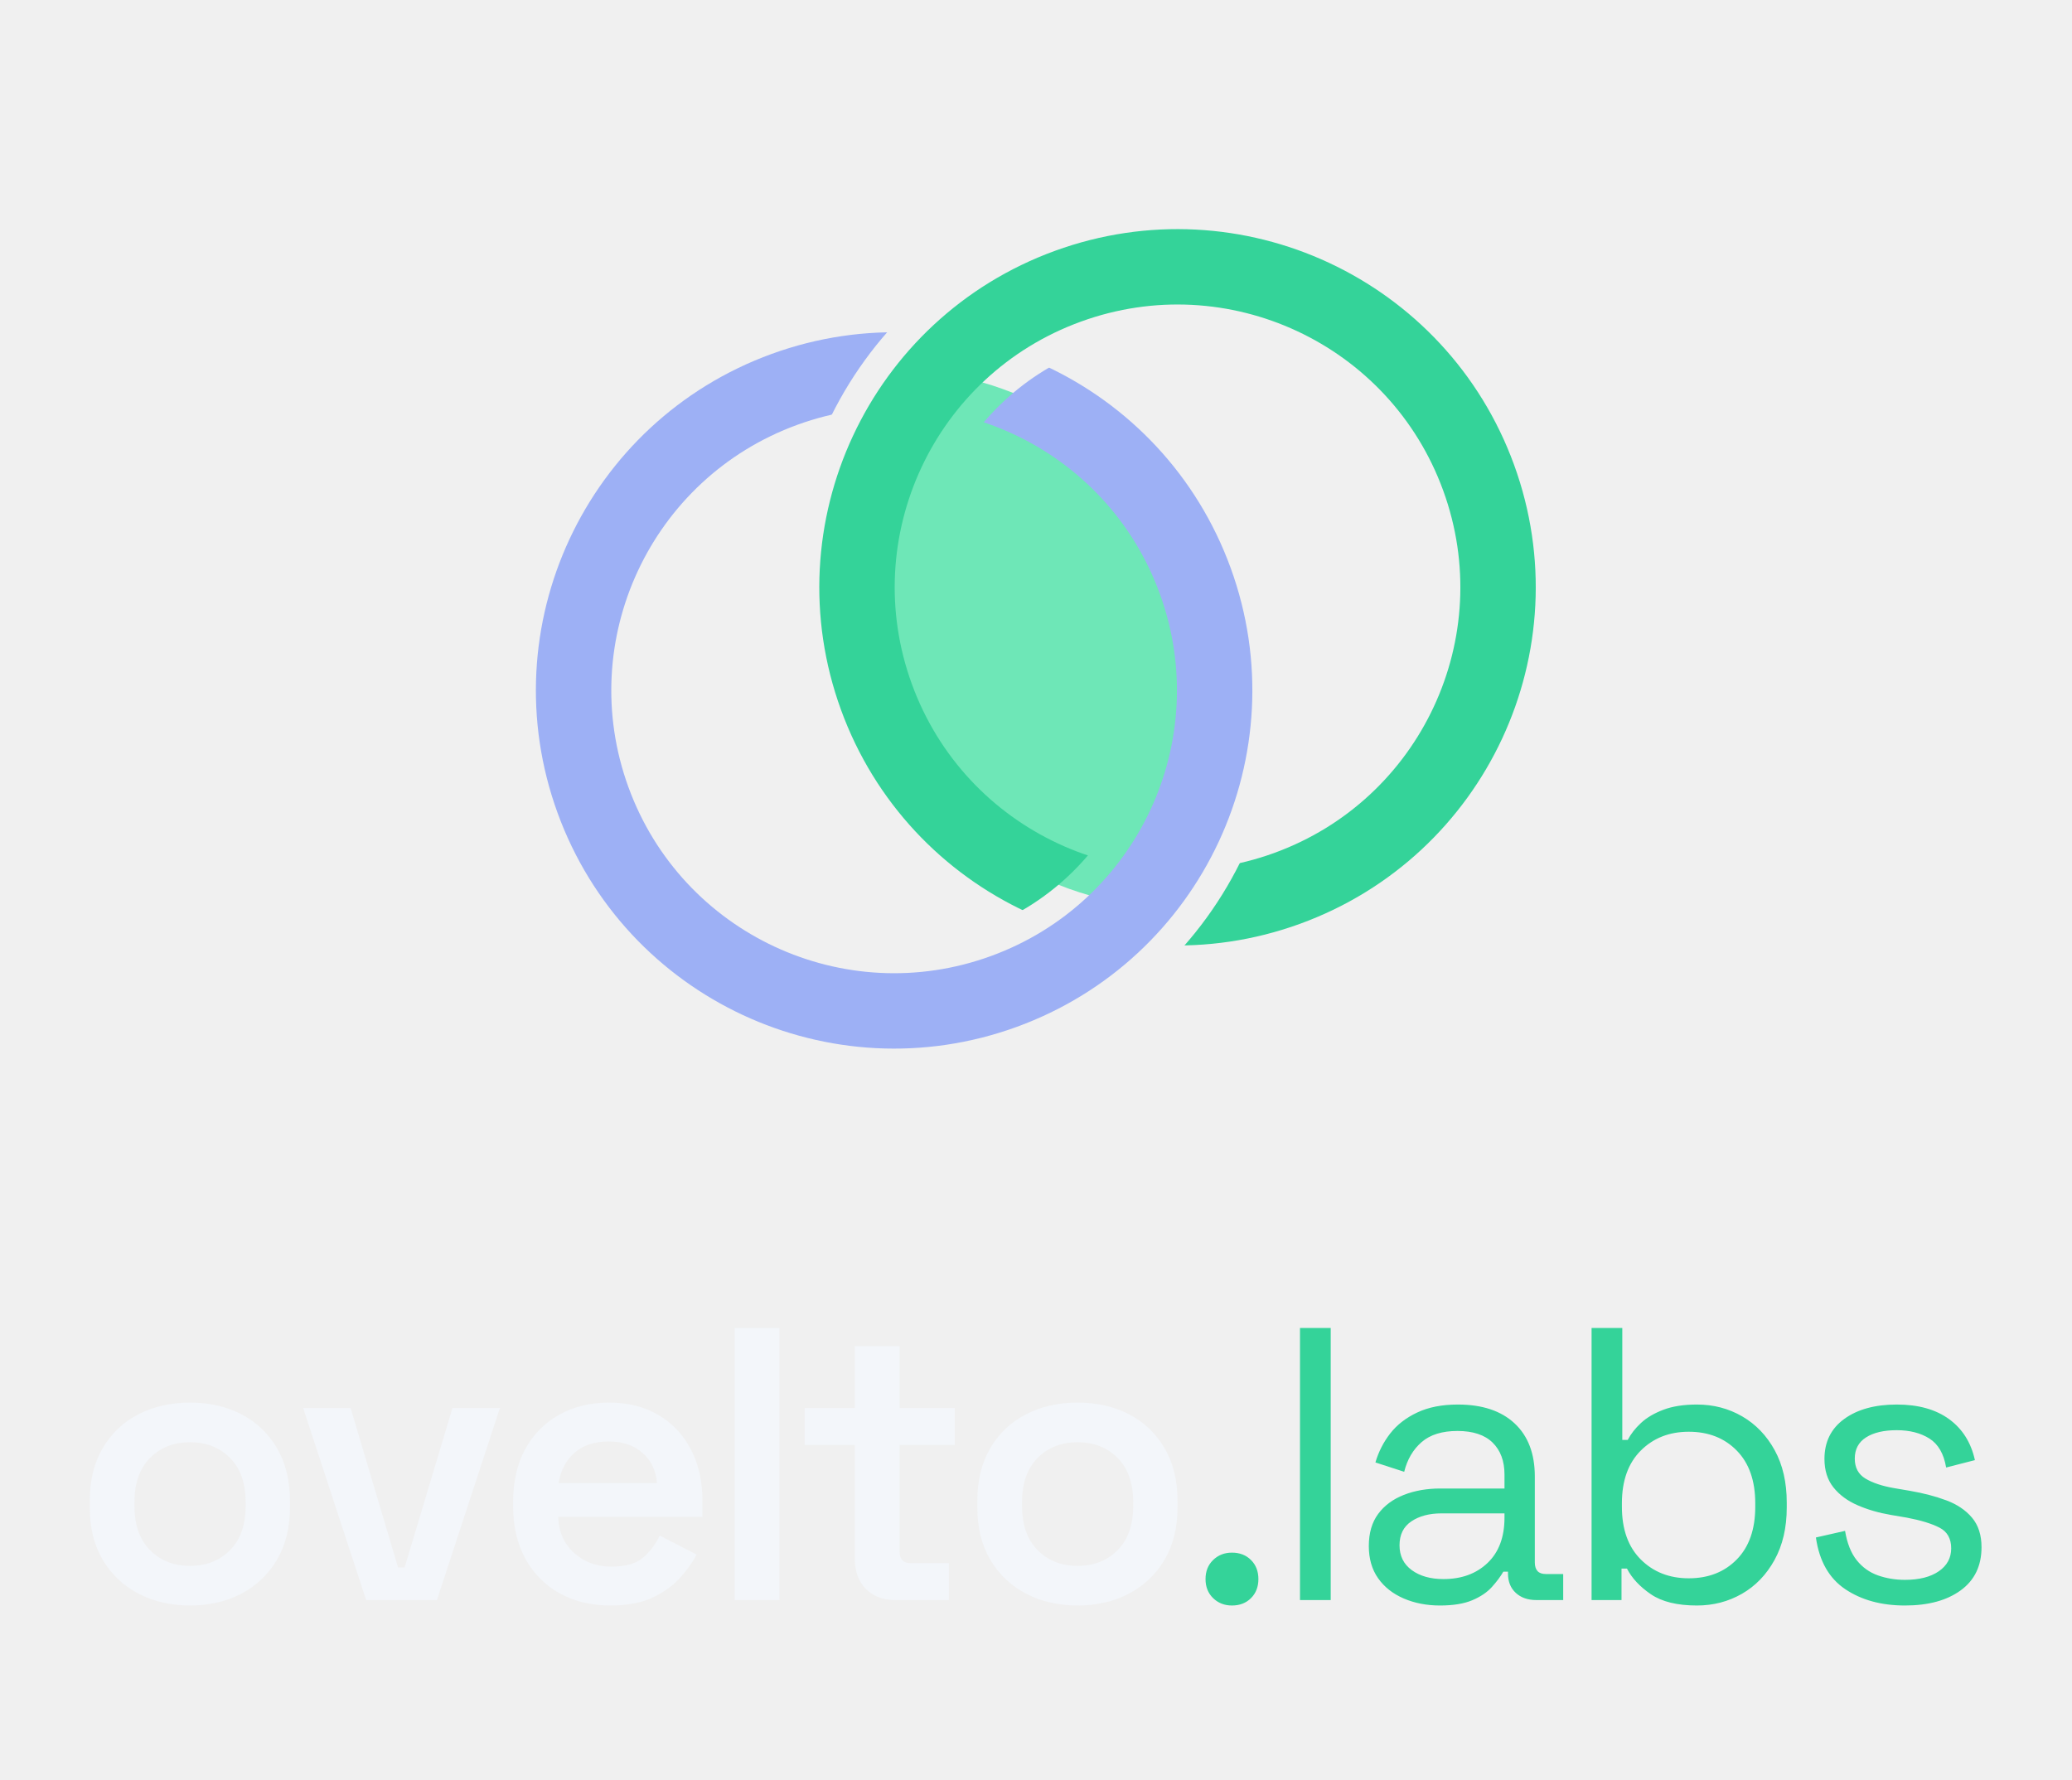
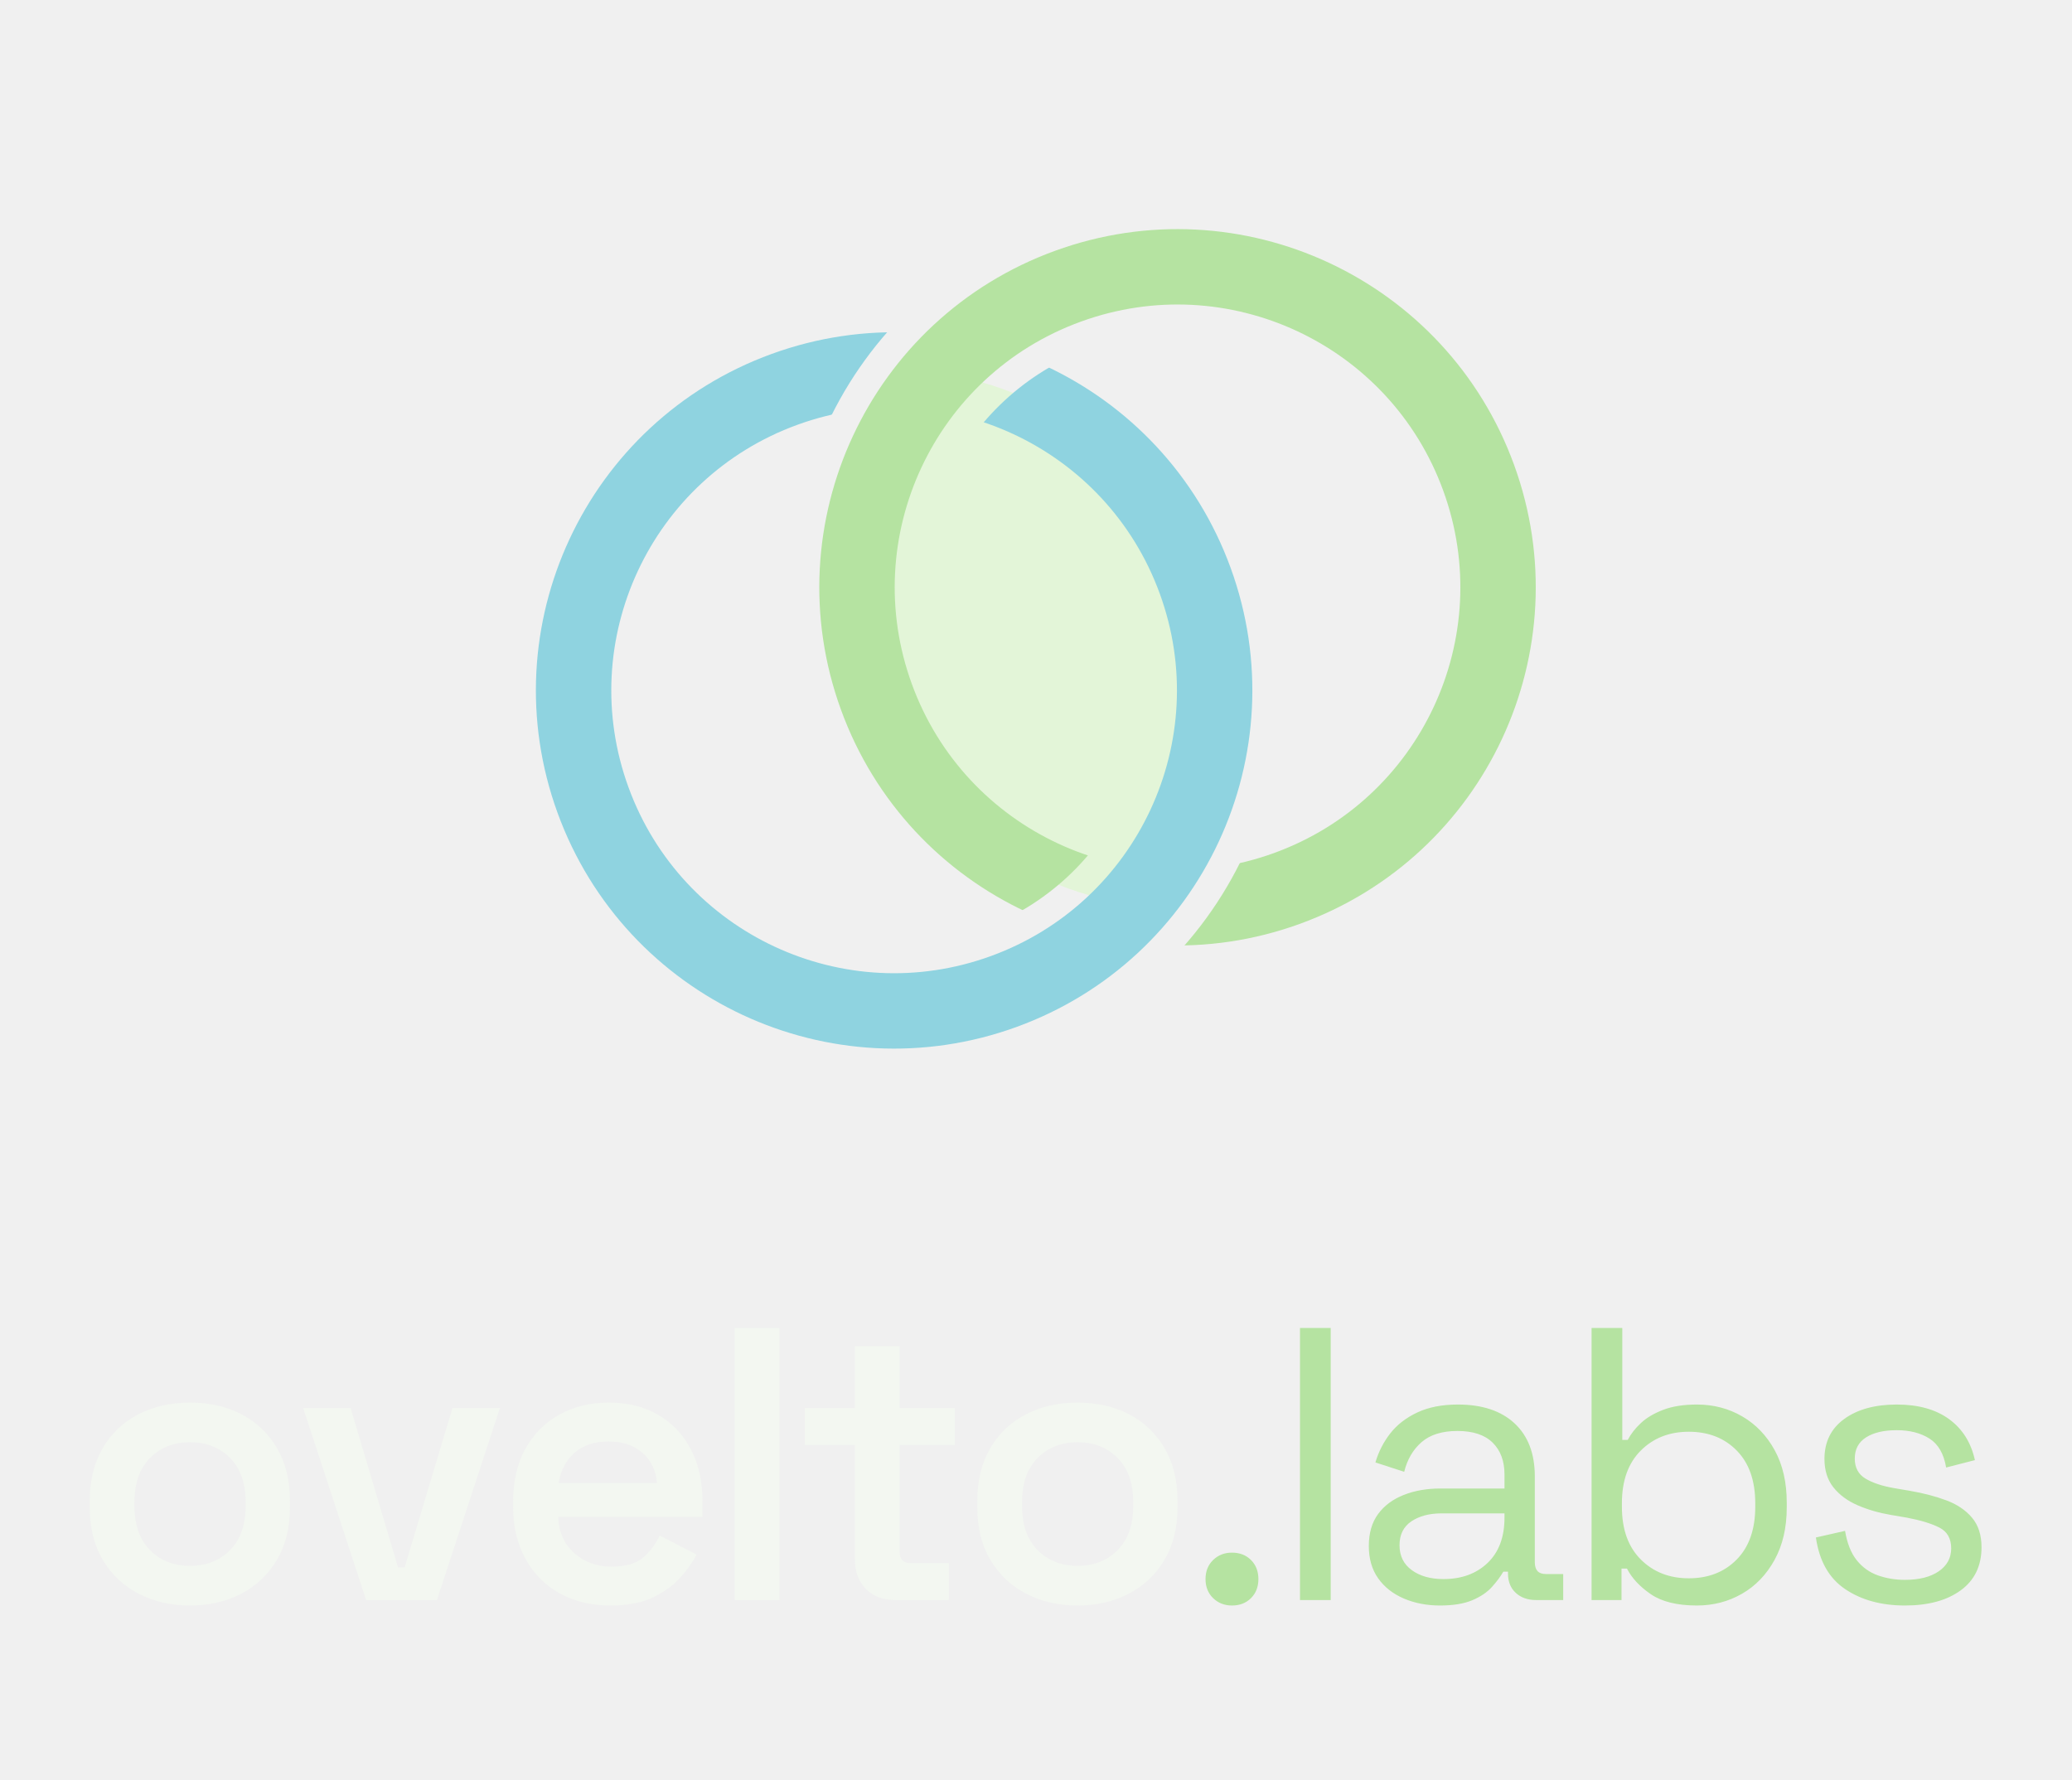
<svg xmlns="http://www.w3.org/2000/svg" viewBox="0 0 234.5 200.8" width="234" height="201" role="img" aria-label="ovelto.labs">
  <defs>
    <clipPath id="m-ct">
      <circle cx="60" cy="30" r="13" />
    </clipPath>
    <clipPath id="m-cb">
      <circle cx="60" cy="90" r="13" />
    </clipPath>
    <mask id="m-ma" maskUnits="userSpaceOnUse" x="-40" y="-40" width="200" height="200">
      <rect x="-40" y="-40" width="200" height="200" fill="#fff" />
      <circle cx="76" cy="60" r="34" fill="none" stroke="#000" stroke-width="14" clip-path="url(#m-ct)" />
    </mask>
    <mask id="m-mb" maskUnits="userSpaceOnUse" x="-40" y="-40" width="200" height="200">
      <rect x="-40" y="-40" width="200" height="200" fill="#fff" />
      <circle cx="44" cy="60" r="34" fill="none" stroke="#000" stroke-width="14" clip-path="url(#m-cb)" />
    </mask>
  </defs>
  <g transform="translate(53.23 8) scale(1.06667)">
    <g transform="rotate(-20 60 60)">
-       <path d="M60 30 A34 34 0 0 1 60 90 A34 34 0 0 1 60 30 Z" fill="#6EE7B7" />
-       <circle cx="44" cy="60" r="34" fill="none" stroke="#9DB0F5" stroke-width="8" mask="url(#m-ma)" />
-       <circle cx="76" cy="60" r="34" fill="none" stroke="#34D399" stroke-width="8" mask="url(#m-mb)" />
+       <path d="M60 30 A34 34 0 0 1 60 90 A34 34 0 0 1 60 30 Z" fill="#E3F5D8" />
+       <circle cx="44" cy="60" r="34" fill="none" stroke="#8FD3E0" stroke-width="8" mask="url(#m-ma)" />
+       <circle cx="76" cy="60" r="34" fill="none" stroke="#B5E3A1" stroke-width="8" mask="url(#m-mb)" />
    </g>
  </g>
-   <path fill="#F3F6FA" d="M21.508 181.416Q18.252 181.416 15.678 180.074Q13.104 178.732 11.63 176.246Q10.156 173.76 10.156 170.284V169.58Q10.156 166.104 11.63 163.596Q13.104 161.088 15.678 159.768Q18.252 158.448 21.508 158.448Q24.764 158.448 27.316 159.768Q29.868 161.088 31.342 163.596Q32.816 166.104 32.816 169.58V170.284Q32.816 173.76 31.342 176.246Q29.868 178.732 27.316 180.074Q24.764 181.416 21.508 181.416ZM21.508 176.928Q24.28 176.928 26.04 175.146Q27.8 173.364 27.8 170.152V169.712Q27.8 166.5 26.04 164.718Q24.28 162.936 21.508 162.936Q18.736 162.936 16.976 164.718Q15.216 166.5 15.216 169.712V170.152Q15.216 173.364 16.976 175.146Q18.736 176.928 21.508 176.928Z M41.44 180.8 34.312 159.064H39.68L45.048 177.104H45.796L51.208 159.064H56.576L49.448 180.8Z M69.072 181.416Q65.816 181.416 63.33 180.03Q60.844 178.644 59.458 176.114Q58.072 173.584 58.072 170.196V169.668Q58.072 166.236 59.436 163.728Q60.8 161.22 63.264 159.834Q65.728 158.448 68.94 158.448Q72.108 158.448 74.484 159.834Q76.86 161.22 78.18 163.728Q79.5 166.236 79.5 169.58V171.384H63.176Q63.264 173.936 64.98 175.476Q66.696 177.016 69.204 177.016Q71.668 177.016 72.856 175.938Q74.044 174.86 74.66 173.496L78.84 175.652Q78.224 176.84 77.058 178.182Q75.892 179.524 73.956 180.47Q72.02 181.416 69.072 181.416ZM63.22 167.556H74.352Q74.176 165.4 72.702 164.124Q71.228 162.848 68.896 162.848Q66.476 162.848 65.024 164.124Q63.572 165.4 63.22 167.556Z M83.152 180.8V150.0H88.212V180.8Z M101.368 180.8Q99.256 180.8 98.002 179.546Q96.748 178.292 96.748 176.136V163.244H91.072V159.064H96.748V152.068H101.808V159.064H108.056V163.244H101.808V175.3Q101.808 176.62 103.04 176.62H107.396V180.8Z M121.96 181.416Q118.704 181.416 116.13 180.074Q113.556 178.732 112.082 176.246Q110.608 173.76 110.608 170.284V169.58Q110.608 166.104 112.082 163.596Q113.556 161.088 116.13 159.768Q118.704 158.448 121.96 158.448Q125.216 158.448 127.768 159.768Q130.32 161.088 131.794 163.596Q133.268 166.104 133.268 169.58V170.284Q133.268 173.76 131.794 176.246Q130.32 178.732 127.768 180.074Q125.216 181.416 121.96 181.416ZM121.96 176.928Q124.732 176.928 126.492 175.146Q128.252 173.364 128.252 170.152V169.712Q128.252 166.5 126.492 164.718Q124.732 162.936 121.96 162.936Q119.188 162.936 117.428 164.718Q115.668 166.5 115.668 169.712V170.152Q115.668 173.364 117.428 175.146Q119.188 176.928 121.96 176.928Z" />
-   <path fill="#34D399" d="M139.428 181.416Q138.152 181.416 137.294 180.58Q136.436 179.744 136.436 178.424Q136.436 177.104 137.294 176.268Q138.152 175.432 139.428 175.432Q140.748 175.432 141.584 176.268Q142.42 177.104 142.42 178.424Q142.42 179.744 141.584 180.58Q140.748 181.416 139.428 181.416Z M147.128 180.8V150.0H150.604V180.8Z M162.968 181.416Q160.724 181.416 158.876 180.624Q157.028 179.832 155.972 178.336Q154.916 176.84 154.916 174.684Q154.916 172.484 155.972 171.054Q157.028 169.624 158.876 168.898Q160.724 168.172 163.012 168.172H170.272V166.588Q170.272 164.3 168.93 162.98Q167.588 161.66 164.948 161.66Q162.352 161.66 160.9 162.914Q159.448 164.168 158.92 166.28L155.664 165.224Q156.192 163.42 157.336 161.946Q158.48 160.472 160.394 159.57Q162.308 158.668 164.992 158.668Q169.128 158.668 171.416 160.802Q173.704 162.936 173.704 166.808V176.532Q173.704 177.852 174.936 177.852H176.916V180.8H173.88Q172.428 180.8 171.548 179.986Q170.668 179.172 170.668 177.808V177.588H170.14Q169.656 178.424 168.842 179.326Q168.028 180.228 166.62 180.822Q165.212 181.416 162.968 181.416ZM163.364 178.424Q166.444 178.424 168.358 176.598Q170.272 174.772 170.272 171.472V170.988H163.144Q161.076 170.988 159.734 171.89Q158.392 172.792 158.392 174.596Q158.392 176.4 159.778 177.412Q161.164 178.424 163.364 178.424Z M192.052 181.416Q188.708 181.416 186.838 180.14Q184.968 178.864 184.132 177.236H183.516V180.8H180.128V150.0H183.604V162.672H184.22Q184.748 161.66 185.716 160.758Q186.684 159.856 188.246 159.262Q189.808 158.668 192.052 158.668Q194.868 158.668 197.178 160.01Q199.488 161.352 200.852 163.838Q202.216 166.324 202.216 169.756V170.328Q202.216 173.76 200.83 176.268Q199.444 178.776 197.134 180.096Q194.824 181.416 192.052 181.416ZM191.128 178.336Q194.472 178.336 196.562 176.202Q198.652 174.068 198.652 170.24V169.844Q198.652 166.016 196.562 163.882Q194.472 161.748 191.128 161.748Q187.828 161.748 185.694 163.882Q183.56 166.016 183.56 169.844V170.24Q183.56 174.068 185.694 176.202Q187.828 178.336 191.128 178.336Z M215.592 181.416Q211.588 181.416 208.838 179.568Q206.088 177.72 205.516 173.716L208.816 172.968Q209.168 175.08 210.136 176.29Q211.104 177.5 212.534 178.006Q213.964 178.512 215.592 178.512Q218.012 178.512 219.42 177.544Q220.828 176.576 220.828 174.948Q220.828 173.276 219.486 172.594Q218.144 171.912 215.812 171.472L214.008 171.164Q211.94 170.812 210.224 170.064Q208.508 169.316 207.496 168.04Q206.484 166.764 206.484 164.828Q206.484 161.924 208.728 160.296Q210.972 158.668 214.668 158.668Q218.32 158.668 220.586 160.318Q222.852 161.968 223.512 164.96L220.256 165.796Q219.86 163.464 218.364 162.518Q216.868 161.572 214.668 161.572Q212.468 161.572 211.192 162.386Q209.916 163.2 209.916 164.784Q209.916 166.324 211.126 167.05Q212.336 167.776 214.36 168.128L216.164 168.436Q218.452 168.832 220.278 169.514Q222.104 170.196 223.182 171.472Q224.26 172.748 224.26 174.816Q224.26 177.984 221.906 179.7Q219.552 181.416 215.592 181.416Z" />
+   <path fill="#F3F7F1" d="M21.508 181.416Q18.252 181.416 15.678 180.074Q13.104 178.732 11.63 176.246Q10.156 173.76 10.156 170.284V169.58Q10.156 166.104 11.63 163.596Q13.104 161.088 15.678 159.768Q18.252 158.448 21.508 158.448Q24.764 158.448 27.316 159.768Q29.868 161.088 31.342 163.596Q32.816 166.104 32.816 169.58V170.284Q32.816 173.76 31.342 176.246Q29.868 178.732 27.316 180.074Q24.764 181.416 21.508 181.416ZM21.508 176.928Q24.28 176.928 26.04 175.146Q27.8 173.364 27.8 170.152V169.712Q27.8 166.5 26.04 164.718Q24.28 162.936 21.508 162.936Q18.736 162.936 16.976 164.718Q15.216 166.5 15.216 169.712V170.152Q15.216 173.364 16.976 175.146Q18.736 176.928 21.508 176.928Z M41.44 180.8 34.312 159.064H39.68L45.048 177.104H45.796L51.208 159.064H56.576L49.448 180.8Z M69.072 181.416Q65.816 181.416 63.33 180.03Q60.844 178.644 59.458 176.114Q58.072 173.584 58.072 170.196V169.668Q58.072 166.236 59.436 163.728Q60.8 161.22 63.264 159.834Q65.728 158.448 68.94 158.448Q72.108 158.448 74.484 159.834Q76.86 161.22 78.18 163.728Q79.5 166.236 79.5 169.58V171.384H63.176Q63.264 173.936 64.98 175.476Q66.696 177.016 69.204 177.016Q71.668 177.016 72.856 175.938Q74.044 174.86 74.66 173.496L78.84 175.652Q78.224 176.84 77.058 178.182Q75.892 179.524 73.956 180.47Q72.02 181.416 69.072 181.416ZM63.22 167.556H74.352Q74.176 165.4 72.702 164.124Q71.228 162.848 68.896 162.848Q66.476 162.848 65.024 164.124Q63.572 165.4 63.22 167.556Z M83.152 180.8V150.0H88.212V180.8Z M101.368 180.8Q99.256 180.8 98.002 179.546Q96.748 178.292 96.748 176.136V163.244H91.072V159.064H96.748V152.068H101.808V159.064H108.056V163.244H101.808V175.3Q101.808 176.62 103.04 176.62H107.396V180.8Z M121.96 181.416Q118.704 181.416 116.13 180.074Q113.556 178.732 112.082 176.246Q110.608 173.76 110.608 170.284V169.58Q110.608 166.104 112.082 163.596Q113.556 161.088 116.13 159.768Q118.704 158.448 121.96 158.448Q125.216 158.448 127.768 159.768Q130.32 161.088 131.794 163.596Q133.268 166.104 133.268 169.58V170.284Q133.268 173.76 131.794 176.246Q130.32 178.732 127.768 180.074Q125.216 181.416 121.96 181.416ZM121.96 176.928Q124.732 176.928 126.492 175.146Q128.252 173.364 128.252 170.152V169.712Q128.252 166.5 126.492 164.718Q124.732 162.936 121.96 162.936Q119.188 162.936 117.428 164.718Q115.668 166.5 115.668 169.712V170.152Q115.668 173.364 117.428 175.146Q119.188 176.928 121.96 176.928Z" />
+   <path fill="#B5E3A1" d="M139.428 181.416Q138.152 181.416 137.294 180.58Q136.436 179.744 136.436 178.424Q136.436 177.104 137.294 176.268Q138.152 175.432 139.428 175.432Q140.748 175.432 141.584 176.268Q142.42 177.104 142.42 178.424Q142.42 179.744 141.584 180.58Q140.748 181.416 139.428 181.416Z M147.128 180.8V150.0H150.604V180.8Z M162.968 181.416Q160.724 181.416 158.876 180.624Q157.028 179.832 155.972 178.336Q154.916 176.84 154.916 174.684Q154.916 172.484 155.972 171.054Q157.028 169.624 158.876 168.898Q160.724 168.172 163.012 168.172H170.272V166.588Q170.272 164.3 168.93 162.98Q167.588 161.66 164.948 161.66Q162.352 161.66 160.9 162.914Q159.448 164.168 158.92 166.28L155.664 165.224Q156.192 163.42 157.336 161.946Q158.48 160.472 160.394 159.57Q162.308 158.668 164.992 158.668Q169.128 158.668 171.416 160.802Q173.704 162.936 173.704 166.808V176.532Q173.704 177.852 174.936 177.852H176.916V180.8H173.88Q172.428 180.8 171.548 179.986Q170.668 179.172 170.668 177.808V177.588H170.14Q169.656 178.424 168.842 179.326Q168.028 180.228 166.62 180.822Q165.212 181.416 162.968 181.416ZM163.364 178.424Q166.444 178.424 168.358 176.598Q170.272 174.772 170.272 171.472V170.988H163.144Q161.076 170.988 159.734 171.89Q158.392 172.792 158.392 174.596Q158.392 176.4 159.778 177.412Q161.164 178.424 163.364 178.424Z M192.052 181.416Q188.708 181.416 186.838 180.14Q184.968 178.864 184.132 177.236H183.516V180.8H180.128V150.0H183.604V162.672H184.22Q184.748 161.66 185.716 160.758Q186.684 159.856 188.246 159.262Q189.808 158.668 192.052 158.668Q194.868 158.668 197.178 160.01Q199.488 161.352 200.852 163.838Q202.216 166.324 202.216 169.756V170.328Q202.216 173.76 200.83 176.268Q199.444 178.776 197.134 180.096Q194.824 181.416 192.052 181.416ZM191.128 178.336Q194.472 178.336 196.562 176.202Q198.652 174.068 198.652 170.24V169.844Q198.652 166.016 196.562 163.882Q194.472 161.748 191.128 161.748Q187.828 161.748 185.694 163.882Q183.56 166.016 183.56 169.844V170.24Q183.56 174.068 185.694 176.202Q187.828 178.336 191.128 178.336Z M215.592 181.416Q211.588 181.416 208.838 179.568Q206.088 177.72 205.516 173.716L208.816 172.968Q209.168 175.08 210.136 176.29Q211.104 177.5 212.534 178.006Q213.964 178.512 215.592 178.512Q218.012 178.512 219.42 177.544Q220.828 176.576 220.828 174.948Q220.828 173.276 219.486 172.594Q218.144 171.912 215.812 171.472L214.008 171.164Q211.94 170.812 210.224 170.064Q208.508 169.316 207.496 168.04Q206.484 166.764 206.484 164.828Q206.484 161.924 208.728 160.296Q210.972 158.668 214.668 158.668Q218.32 158.668 220.586 160.318Q222.852 161.968 223.512 164.96L220.256 165.796Q219.86 163.464 218.364 162.518Q216.868 161.572 214.668 161.572Q212.468 161.572 211.192 162.386Q209.916 163.2 209.916 164.784Q209.916 166.324 211.126 167.05Q212.336 167.776 214.36 168.128L216.164 168.436Q218.452 168.832 220.278 169.514Q222.104 170.196 223.182 171.472Q224.26 172.748 224.26 174.816Q224.26 177.984 221.906 179.7Q219.552 181.416 215.592 181.416Z" />
</svg>
